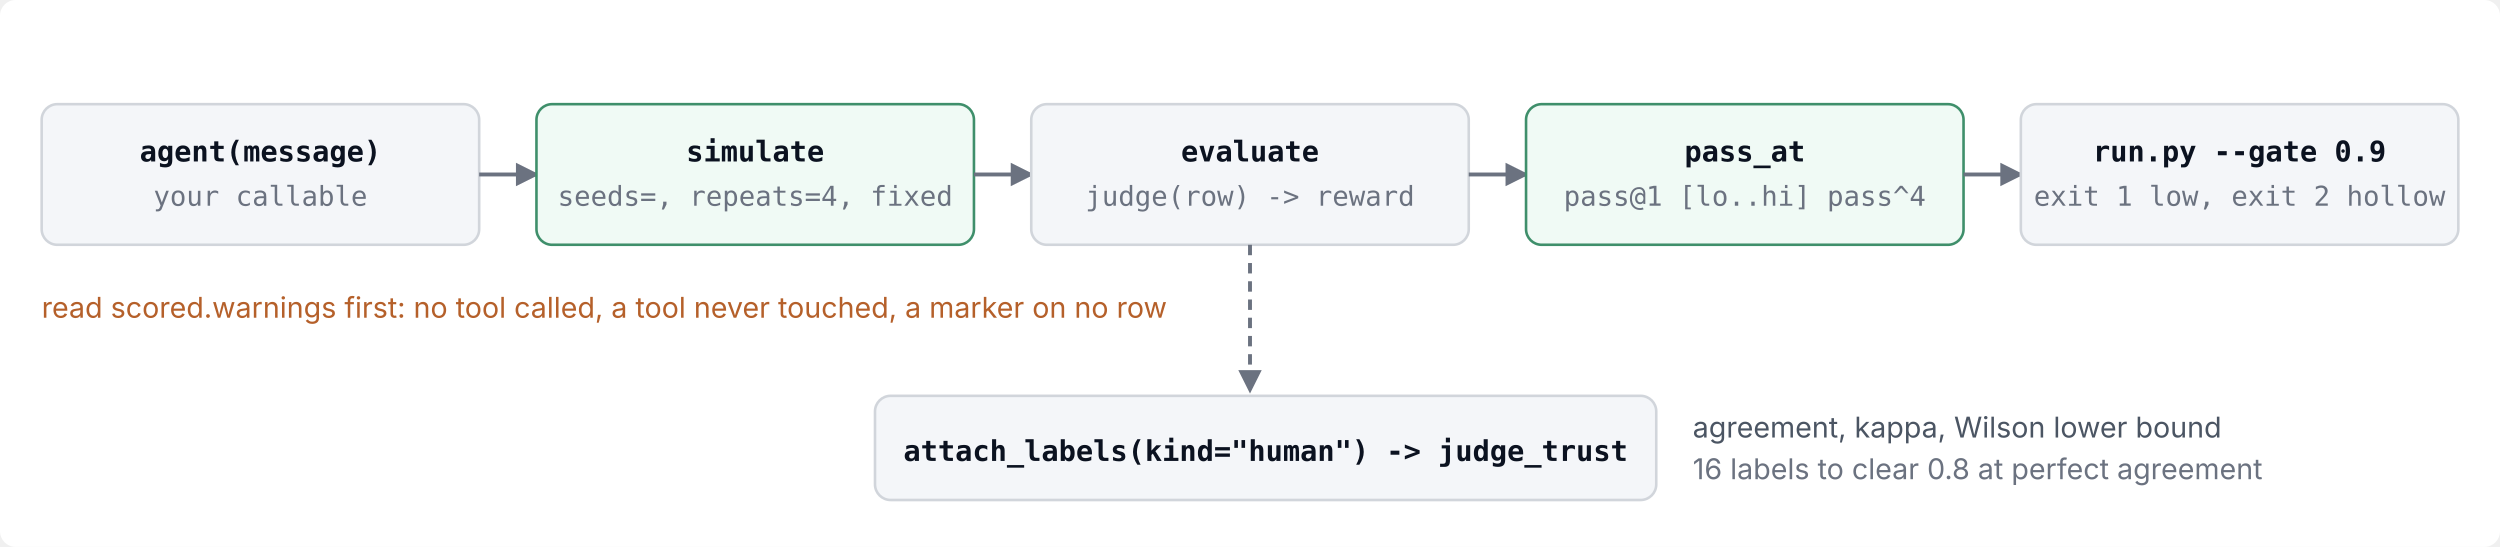
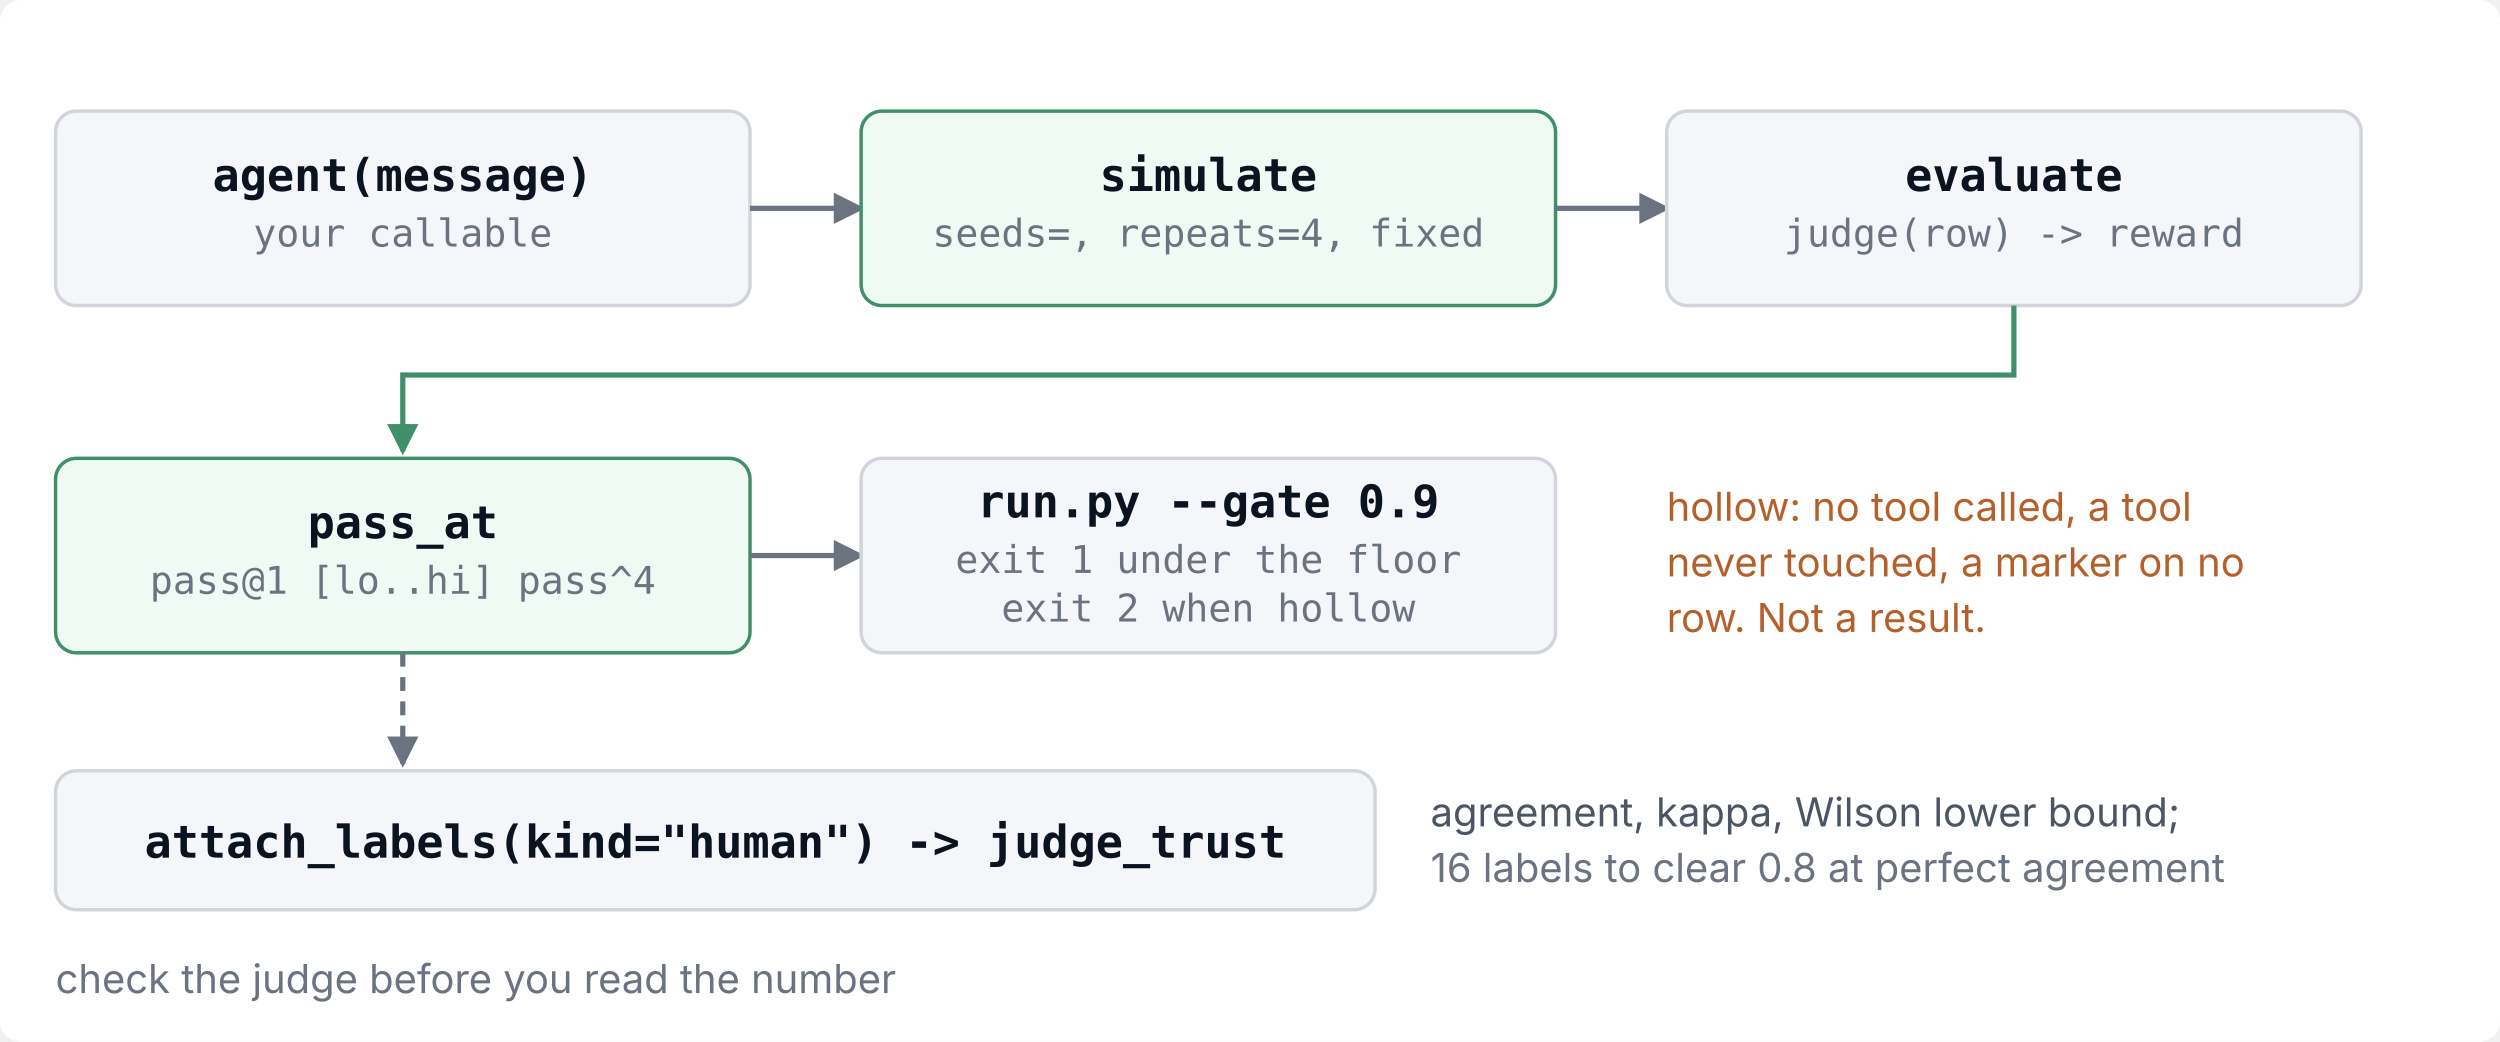
- <svg xmlns="http://www.w3.org/2000/svg" viewBox="0 0 960 210" width="960" height="210" role="img" aria-label="The eval loop: wrap, simulate with repeats, judge, read pass rates, gate CI">
+ <svg xmlns="http://www.w3.org/2000/svg" viewBox="0 0 720 300" width="720" height="300" role="img" aria-label="The eval loop: wrap, simulate with repeats, judge, read pass rates, gate CI">
  <defs>
    <marker id="arrow" viewBox="0 0 8 8" refX="7" refY="4" markerWidth="6" markerHeight="6" orient="auto">
      <path d="M0,0 L8,4 L0,8 z" fill="#6B7280" />
    </marker>
    <marker id="arrow-green" viewBox="0 0 8 8" refX="7" refY="4" markerWidth="6" markerHeight="6" orient="auto">
      <path d="M0,0 L8,4 L0,8 z" fill="#3F8F6B" />
    </marker>
  </defs>
-   <rect width="960" height="210" rx="6" fill="#FFFFFF" />
-   <rect x="16" y="40" width="168" height="54" rx="6" fill="#F4F6F9" stroke="#D1D5DB" />
-   <text x="100.0" y="62.0" font-family="ui-monospace, SFMono-Regular, Menlo, Consolas, monospace" font-size="11" font-weight="600" fill="#0B1220" text-anchor="middle">agent(message)</text>
-   <text x="100.0" y="79.0" font-family="ui-monospace, SFMono-Regular, Menlo, Consolas, monospace" font-size="10.5" font-weight="400" fill="#6B7280" text-anchor="middle">your callable</text>
-   <line x1="184" y1="67.0" x2="206" y2="67.0" stroke="#6B7280" stroke-width="1.5" marker-end="url(#arrow)" />
-   <rect x="206" y="40" width="168" height="54" rx="6" fill="#F0FAF5" stroke="#3F8F6B" />
-   <text x="290.0" y="62.0" font-family="ui-monospace, SFMono-Regular, Menlo, Consolas, monospace" font-size="11" font-weight="600" fill="#0B1220" text-anchor="middle">simulate</text>
-   <text x="290.0" y="79.0" font-family="ui-monospace, SFMono-Regular, Menlo, Consolas, monospace" font-size="10.5" font-weight="400" fill="#6B7280" text-anchor="middle">seeds=, repeats=4, fixed</text>
-   <line x1="374" y1="67.0" x2="396" y2="67.0" stroke="#6B7280" stroke-width="1.5" marker-end="url(#arrow)" />
-   <rect x="396" y="40" width="168" height="54" rx="6" fill="#F4F6F9" stroke="#D1D5DB" />
-   <text x="480.0" y="62.0" font-family="ui-monospace, SFMono-Regular, Menlo, Consolas, monospace" font-size="11" font-weight="600" fill="#0B1220" text-anchor="middle">evaluate</text>
-   <text x="480.0" y="79.0" font-family="ui-monospace, SFMono-Regular, Menlo, Consolas, monospace" font-size="10.5" font-weight="400" fill="#6B7280" text-anchor="middle">judge(row) -&gt; reward</text>
-   <line x1="564" y1="67.0" x2="586" y2="67.0" stroke="#6B7280" stroke-width="1.5" marker-end="url(#arrow)" />
-   <rect x="586" y="40" width="168" height="54" rx="6" fill="#F0FAF5" stroke="#3F8F6B" />
-   <text x="670.0" y="62.0" font-family="ui-monospace, SFMono-Regular, Menlo, Consolas, monospace" font-size="11" font-weight="600" fill="#0B1220" text-anchor="middle">pass_at</text>
-   <text x="670.0" y="79.0" font-family="ui-monospace, SFMono-Regular, Menlo, Consolas, monospace" font-size="10.5" font-weight="400" fill="#6B7280" text-anchor="middle">pass@1 [lo..hi] pass^4</text>
-   <line x1="754" y1="67.0" x2="776" y2="67.0" stroke="#6B7280" stroke-width="1.5" marker-end="url(#arrow)" />
-   <rect x="776" y="40" width="168" height="54" rx="6" fill="#F4F6F9" stroke="#D1D5DB" />
-   <text x="860.0" y="62.0" font-family="ui-monospace, SFMono-Regular, Menlo, Consolas, monospace" font-size="11" font-weight="600" fill="#0B1220" text-anchor="middle">run.py --gate 0.9</text>
-   <text x="860.0" y="79.0" font-family="ui-monospace, SFMono-Regular, Menlo, Consolas, monospace" font-size="10.5" font-weight="400" fill="#6B7280" text-anchor="middle">exit 1 low, exit 2 hollow</text>
-   <text x="16" y="122" font-family="ui-sans-serif, system-ui, -apple-system, 'Segoe UI', Inter, sans-serif" font-size="11" font-weight="400" fill="#B5602A" text-anchor="start">read scored.warnings first: no tool called, a tool never touched, a marker on no row</text>
-   <path d="M 480.0 94 L 480.0 150" fill="none" stroke="#6B7280" stroke-width="1.5" marker-end="url(#arrow)" stroke-dasharray="4 3" />
-   <rect x="336" y="152" width="300" height="40" rx="6" fill="#F4F6F9" stroke="#D1D5DB" />
-   <text x="486.0" y="177.0" font-family="ui-monospace, SFMono-Regular, Menlo, Consolas, monospace" font-size="11" font-weight="600" fill="#0B1220" text-anchor="middle">attach_labels(kind="human")  -&gt;  judge_trust</text>
-   <text x="650" y="168" font-family="ui-sans-serif, system-ui, -apple-system, 'Segoe UI', Inter, sans-serif" font-size="11" font-weight="400" fill="#4B5563" text-anchor="start">agreement, kappa, Wilson lower bound</text>
-   <text x="650" y="184" font-family="ui-sans-serif, system-ui, -apple-system, 'Segoe UI', Inter, sans-serif" font-size="11" font-weight="400" fill="#6B7280" text-anchor="start">16 labels to clear 0.8 at perfect agreement</text>
+   <rect width="720" height="300" rx="6" fill="#FFFFFF" />
+   <rect x="16" y="32" width="200" height="56" rx="6" fill="#F4F6F9" stroke="#D1D5DB" />
+   <text x="116.0" y="55.0" font-family="ui-monospace, SFMono-Regular, Menlo, Consolas, monospace" font-size="13" font-weight="600" fill="#0B1220" text-anchor="middle">agent(message)</text>
+   <text x="116.0" y="71.0" font-family="ui-monospace, SFMono-Regular, Menlo, Consolas, monospace" font-size="11" font-weight="400" fill="#6B7280" text-anchor="middle">your callable</text>
+   <path d="M 216 60.0 L 248 60.0" fill="none" stroke="#6B7280" stroke-width="1.5" marker-end="url(#arrow)" />
+   <rect x="248" y="32" width="200" height="56" rx="6" fill="#F0FAF5" stroke="#3F8F6B" />
+   <text x="348.0" y="55.0" font-family="ui-monospace, SFMono-Regular, Menlo, Consolas, monospace" font-size="13" font-weight="600" fill="#0B1220" text-anchor="middle">simulate</text>
+   <text x="348.0" y="71.0" font-family="ui-monospace, SFMono-Regular, Menlo, Consolas, monospace" font-size="11" font-weight="400" fill="#6B7280" text-anchor="middle">seeds=, repeats=4, fixed</text>
+   <path d="M 448 60.0 L 480 60.0" fill="none" stroke="#6B7280" stroke-width="1.5" marker-end="url(#arrow)" />
+   <rect x="480" y="32" width="200" height="56" rx="6" fill="#F4F6F9" stroke="#D1D5DB" />
+   <text x="580.0" y="55.0" font-family="ui-monospace, SFMono-Regular, Menlo, Consolas, monospace" font-size="13" font-weight="600" fill="#0B1220" text-anchor="middle">evaluate</text>
+   <text x="580.0" y="71.0" font-family="ui-monospace, SFMono-Regular, Menlo, Consolas, monospace" font-size="11" font-weight="400" fill="#6B7280" text-anchor="middle">judge(row) -&gt; reward</text>
+   <path d="M 580 88 L 580 108 L 116 108 L 116 130" fill="none" stroke="#3F8F6B" stroke-width="1.5" marker-end="url(#arrow-green)" />
+   <rect x="16" y="132" width="200" height="56" rx="6" fill="#F0FAF5" stroke="#3F8F6B" />
+   <text x="116.0" y="155.0" font-family="ui-monospace, SFMono-Regular, Menlo, Consolas, monospace" font-size="13" font-weight="600" fill="#0B1220" text-anchor="middle">pass_at</text>
+   <text x="116.0" y="171.0" font-family="ui-monospace, SFMono-Regular, Menlo, Consolas, monospace" font-size="11" font-weight="400" fill="#6B7280" text-anchor="middle">pass@1 [lo..hi]  pass^4</text>
+   <path d="M 216 160.0 L 248 160.0" fill="none" stroke="#6B7280" stroke-width="1.5" marker-end="url(#arrow)" />
+   <rect x="248" y="132" width="200" height="56" rx="6" fill="#F4F6F9" stroke="#D1D5DB" />
+   <text x="348.0" y="149.0" font-family="ui-monospace, SFMono-Regular, Menlo, Consolas, monospace" font-size="13" font-weight="600" fill="#0B1220" text-anchor="middle">run.py --gate 0.9</text>
+   <text x="348.0" y="165.0" font-family="ui-monospace, SFMono-Regular, Menlo, Consolas, monospace" font-size="11" font-weight="400" fill="#6B7280" text-anchor="middle">exit 1 under the floor</text>
+   <text x="348.0" y="179.0" font-family="ui-monospace, SFMono-Regular, Menlo, Consolas, monospace" font-size="11" font-weight="400" fill="#6B7280" text-anchor="middle">exit 2 when hollow</text>
+   <text x="480" y="150" font-family="ui-sans-serif, system-ui, -apple-system, 'Segoe UI', Inter, sans-serif" font-size="11.5" font-weight="400" fill="#B5602A" text-anchor="start">hollow: no tool called, a tool</text>
+   <text x="480" y="166" font-family="ui-sans-serif, system-ui, -apple-system, 'Segoe UI', Inter, sans-serif" font-size="11.5" font-weight="400" fill="#B5602A" text-anchor="start">never touched, a marker on no</text>
+   <text x="480" y="182" font-family="ui-sans-serif, system-ui, -apple-system, 'Segoe UI', Inter, sans-serif" font-size="11.5" font-weight="400" fill="#B5602A" text-anchor="start">row. Not a result.</text>
+   <path d="M 116 188 L 116 220" fill="none" stroke="#6B7280" stroke-width="1.5" marker-end="url(#arrow)" stroke-dasharray="4 3" />
+   <rect x="16" y="222" width="380" height="40" rx="6" fill="#F4F6F9" stroke="#D1D5DB" />
+   <text x="206.0" y="247.0" font-family="ui-monospace, SFMono-Regular, Menlo, Consolas, monospace" font-size="13" font-weight="600" fill="#0B1220" text-anchor="middle">attach_labels(kind="human")  -&gt;  judge_trust</text>
+   <text x="412" y="238" font-family="ui-sans-serif, system-ui, -apple-system, 'Segoe UI', Inter, sans-serif" font-size="11.5" font-weight="400" fill="#4B5563" text-anchor="start">agreement, kappa, Wilson lower bound;</text>
+   <text x="412" y="254" font-family="ui-sans-serif, system-ui, -apple-system, 'Segoe UI', Inter, sans-serif" font-size="11.5" font-weight="400" fill="#6B7280" text-anchor="start">16 labels to clear 0.8 at perfect agreement</text>
+   <text x="16" y="286" font-family="ui-sans-serif, system-ui, -apple-system, 'Segoe UI', Inter, sans-serif" font-size="11.5" font-weight="400" fill="#6B7280" text-anchor="start">check the judge before you read the number</text>
</svg>
